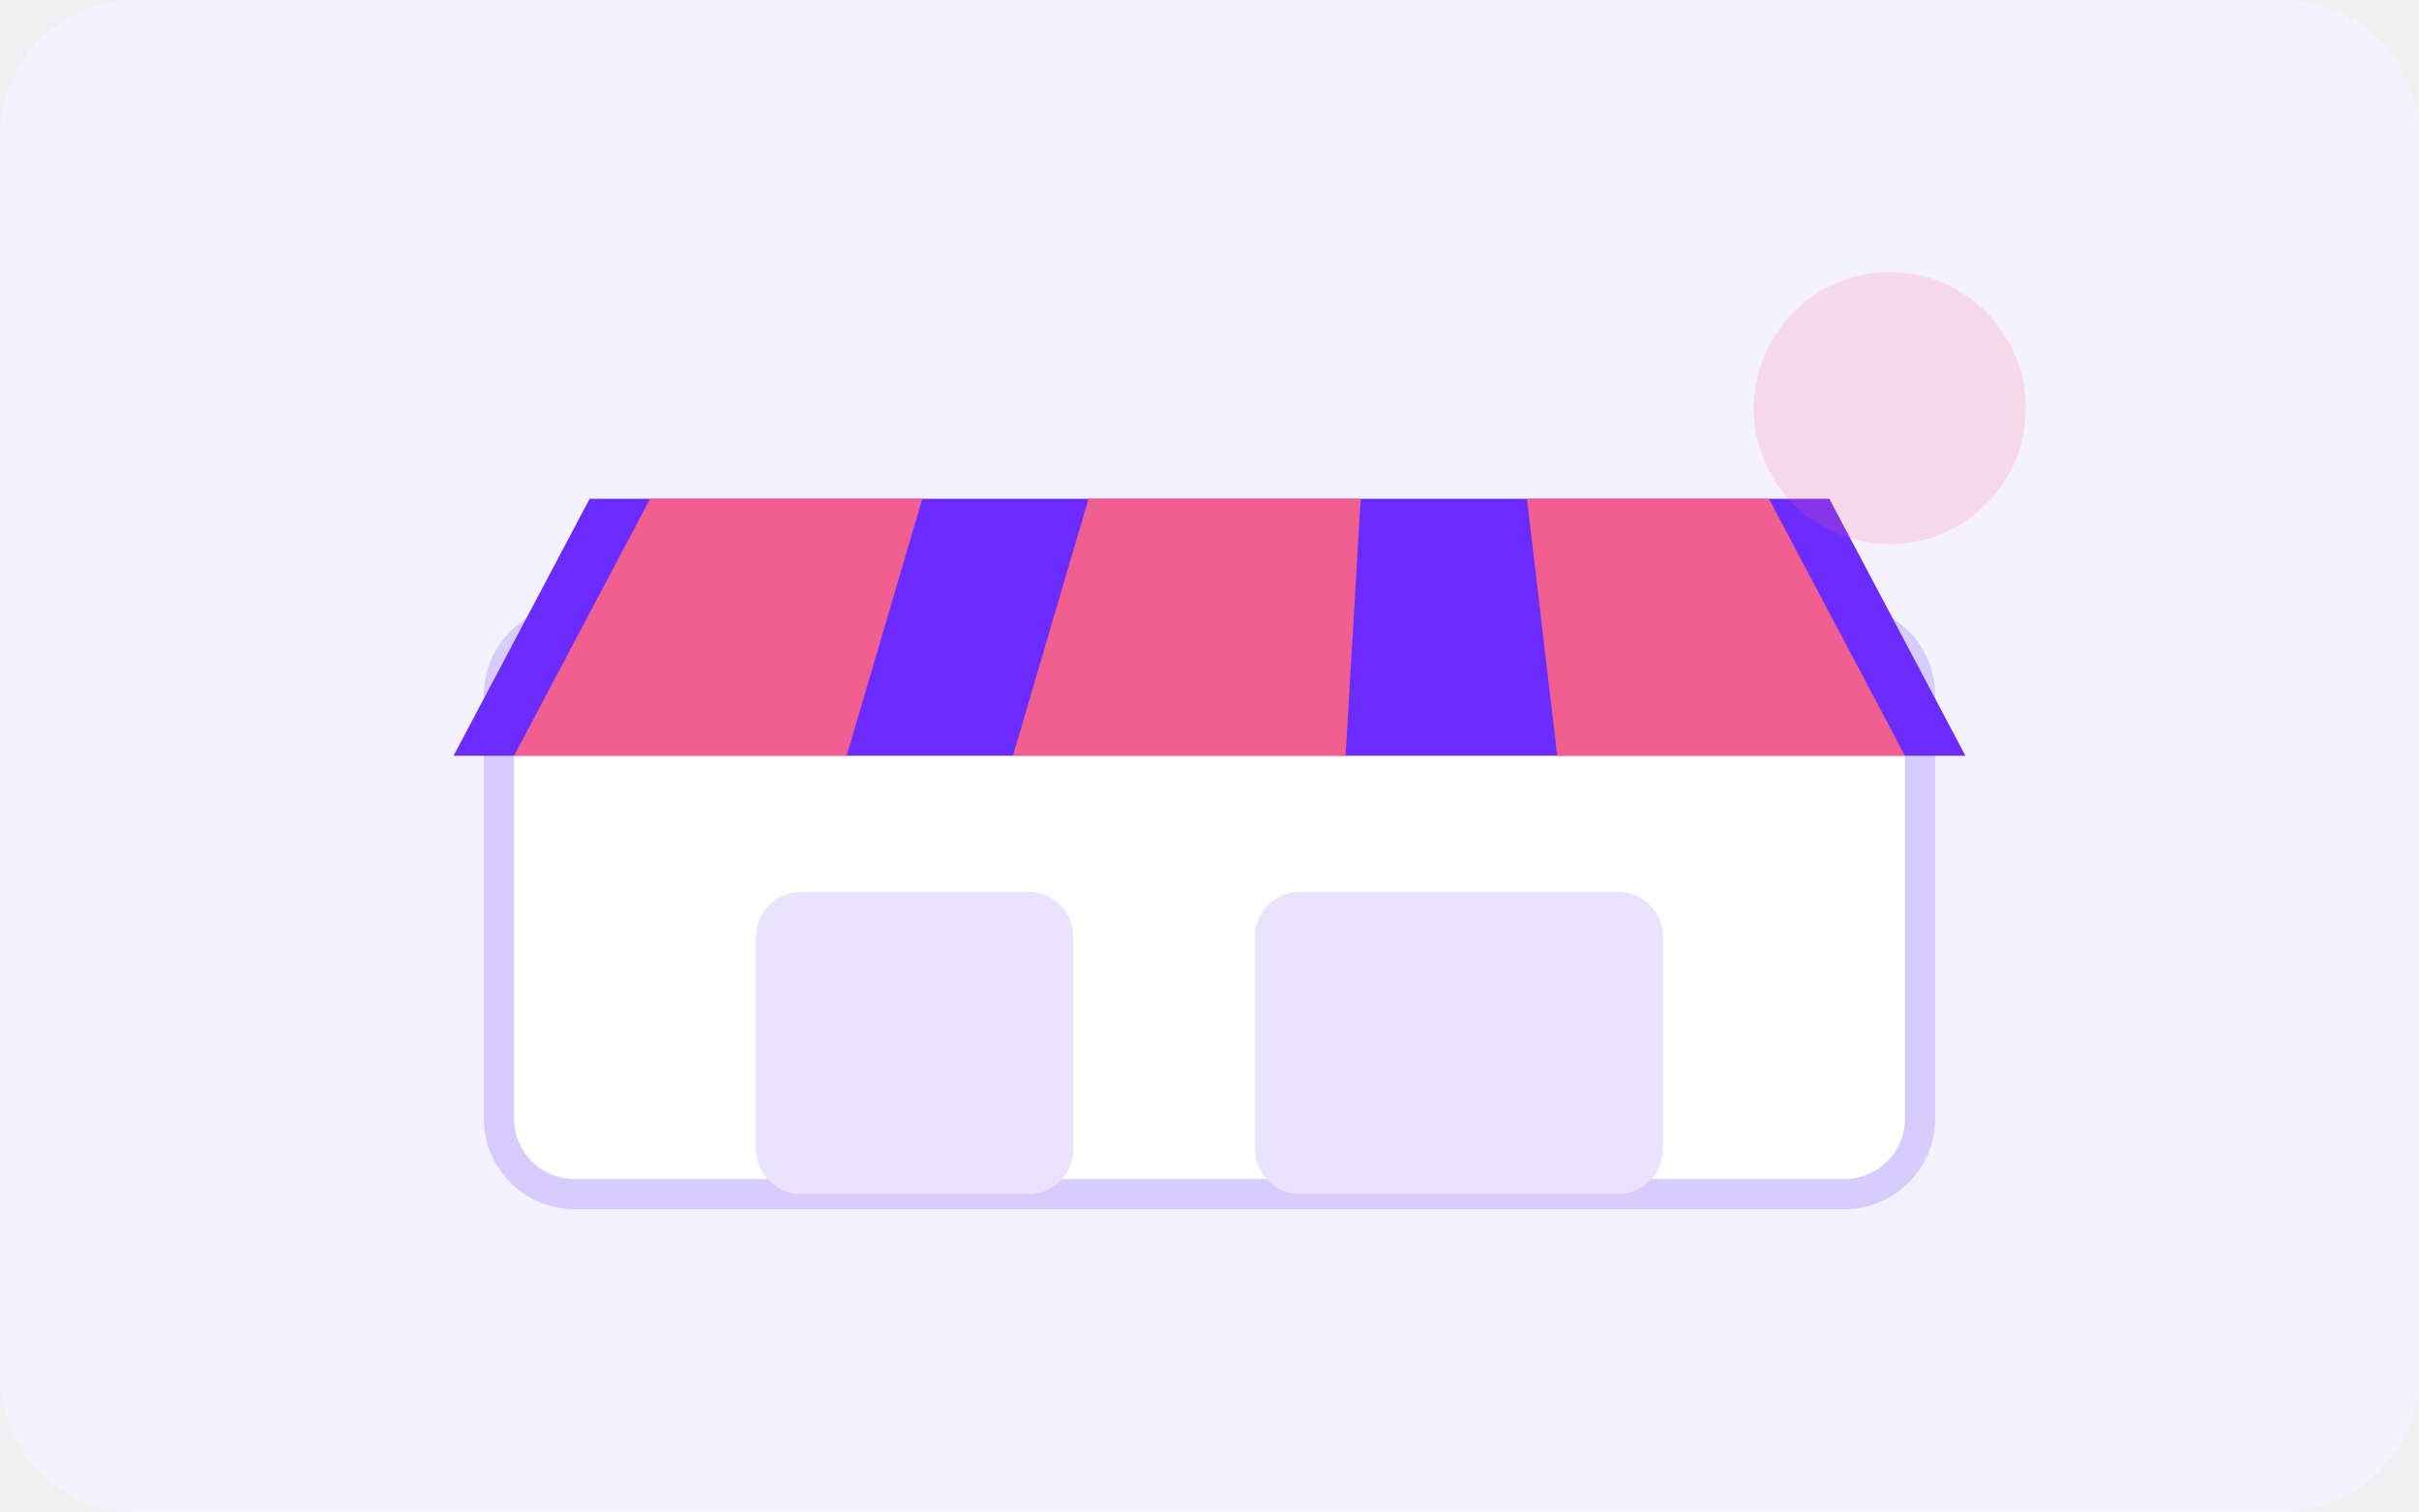
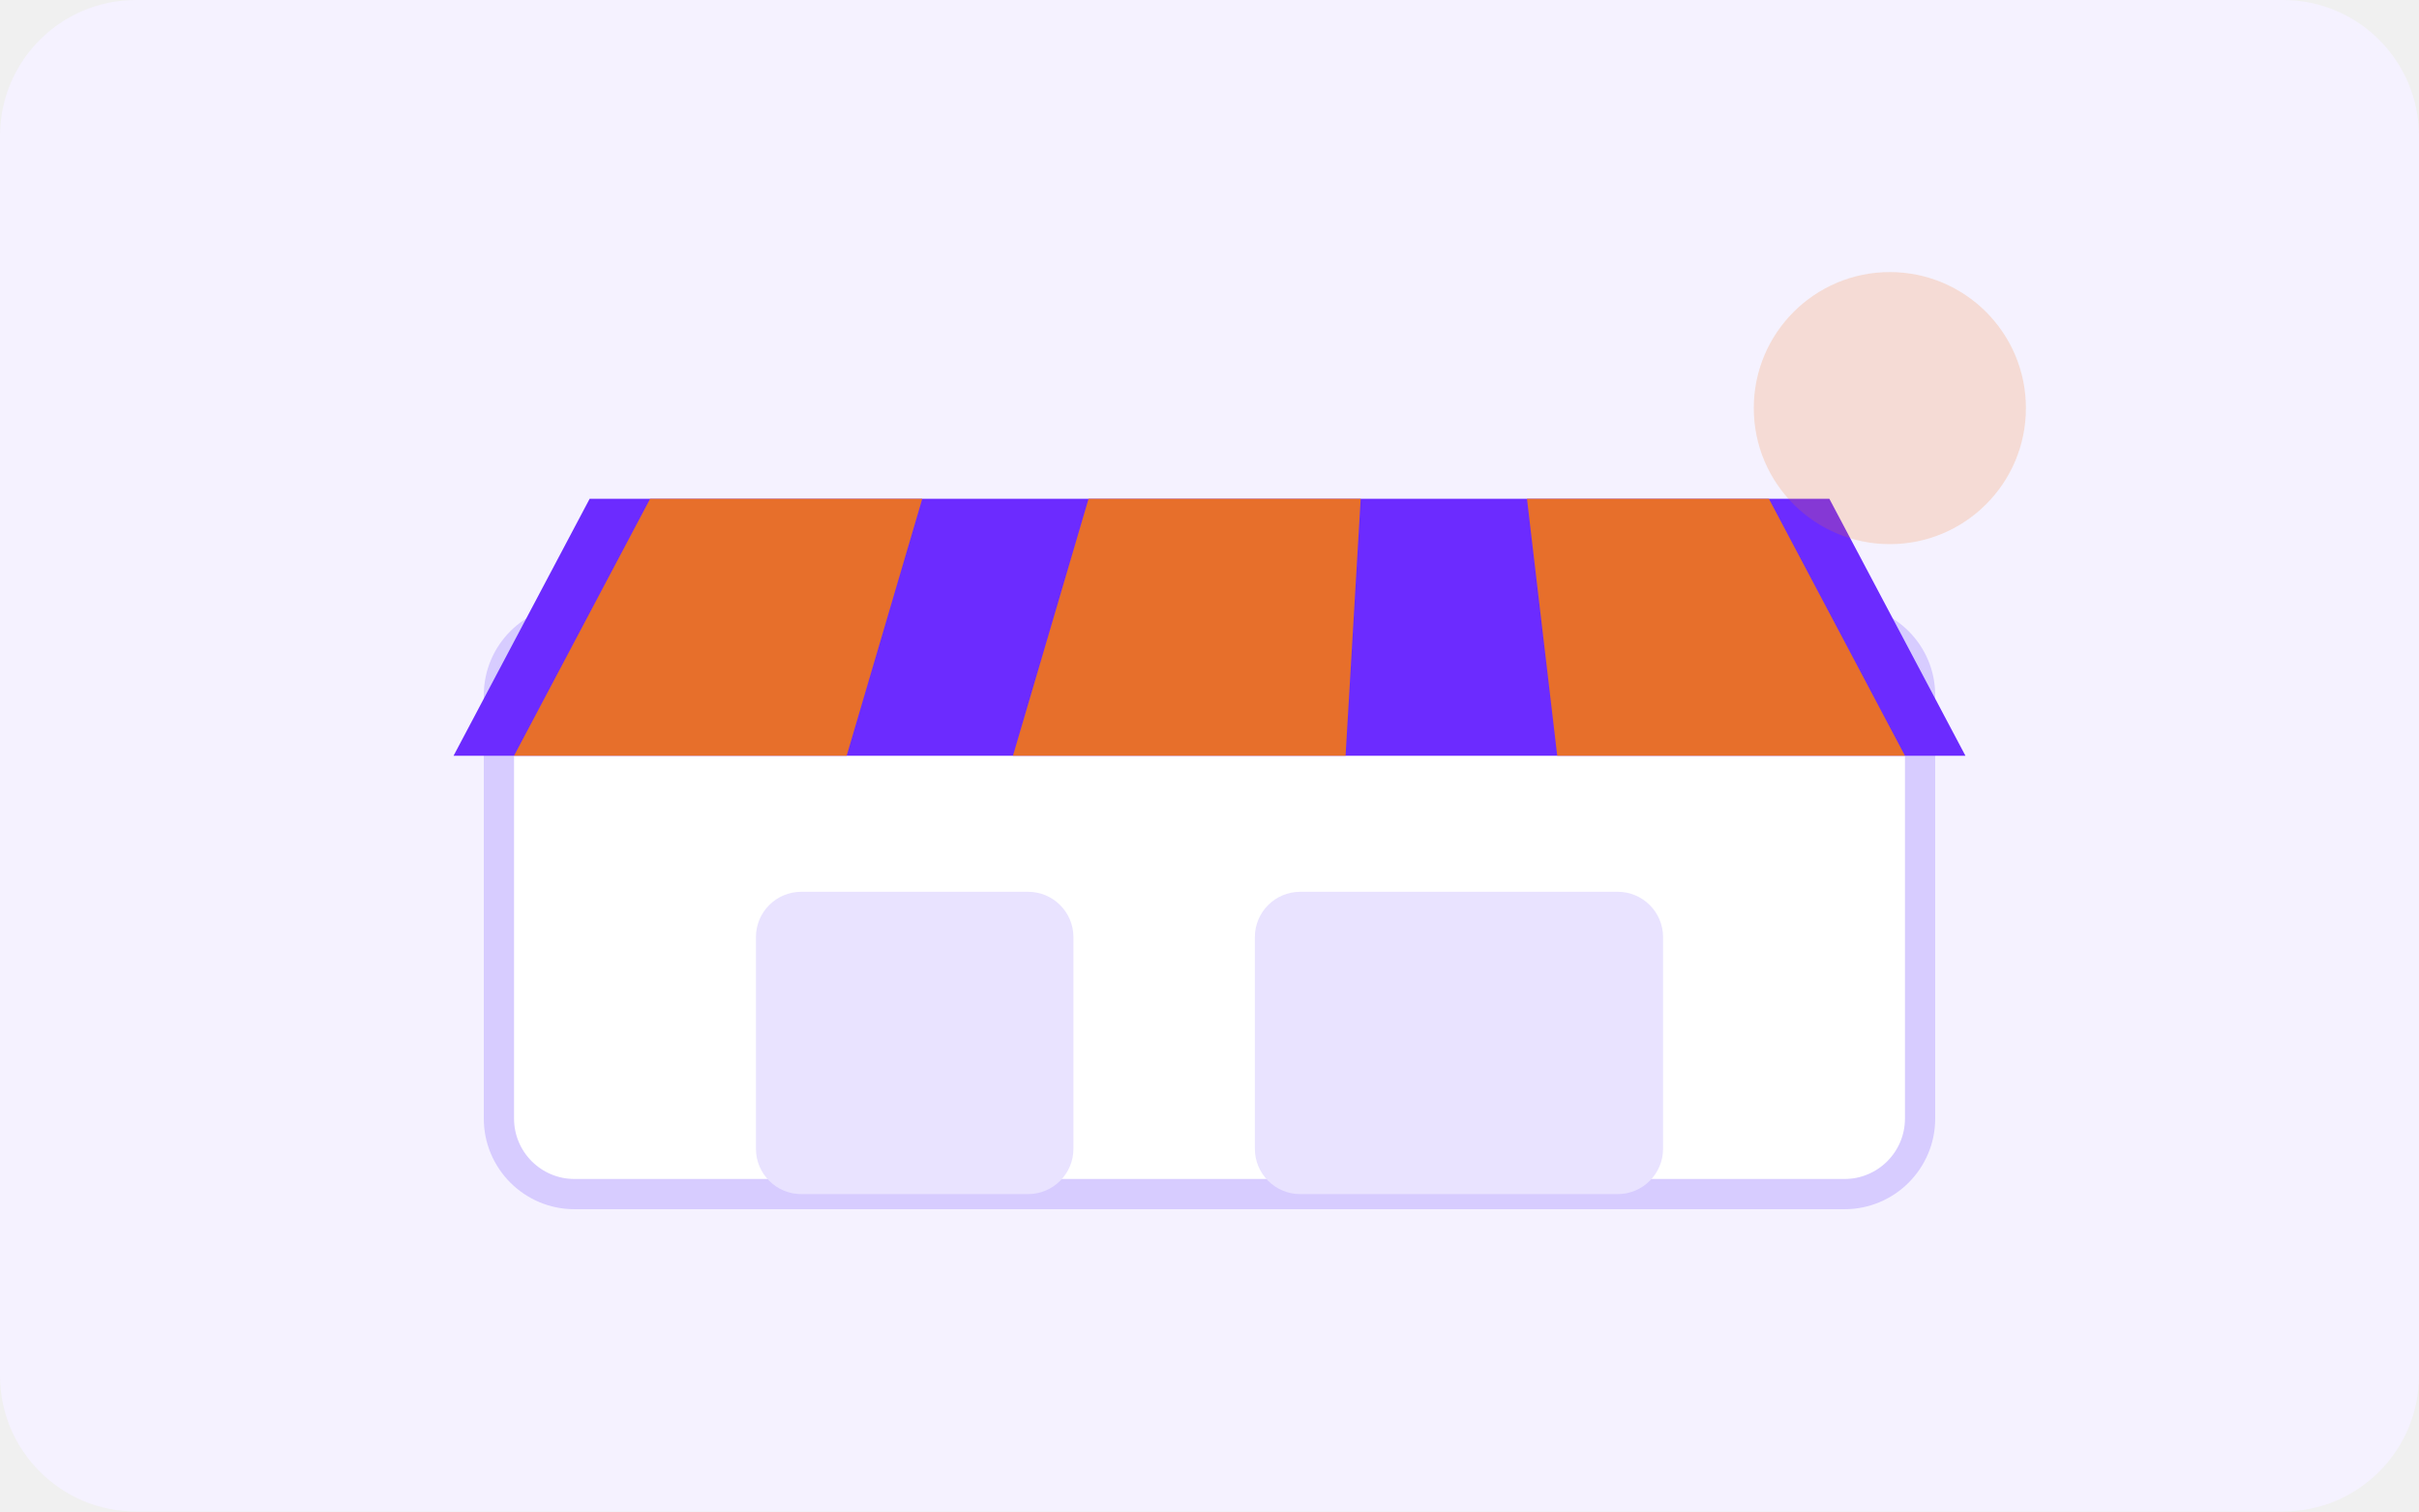
<svg xmlns="http://www.w3.org/2000/svg" viewBox="0 0 320 200" role="img" aria-label="Store placeholder">
  <rect width="320" height="200" rx="18" fill="#f5f2ff" />
  <rect x="66" y="82" width="188" height="76" rx="10" fill="#ffffff" stroke="#d7ccff" stroke-width="4" />
  <path d="M78 66h164l18 34H60l18-34z" fill="#6c2bff" />
-   <path d="M86 66h36l-10 34H68l18-34zm58 0h36l-2 34h-44l10-34zm58 0h32l18 34h-46l-4-34z" fill="#ff6584" opacity=".9" />
+   <path d="M86 66h36l-10 34H68l18-34zm58 0h36l-2 34h-44l10-34zm58 0h32l18 34h-46l-4-34z" fill="#f47714" opacity=".9" />
  <rect x="100" y="118" width="42" height="40" rx="6" fill="#e9e3ff" />
  <rect x="166" y="118" width="54" height="40" rx="6" fill="#e9e3ff" />
-   <circle cx="250" cy="54" r="18" fill="#ff6584" opacity=".18" />
+   <circle cx="250" cy="54" r="18" fill="#f47714" opacity=".18" />
</svg>
